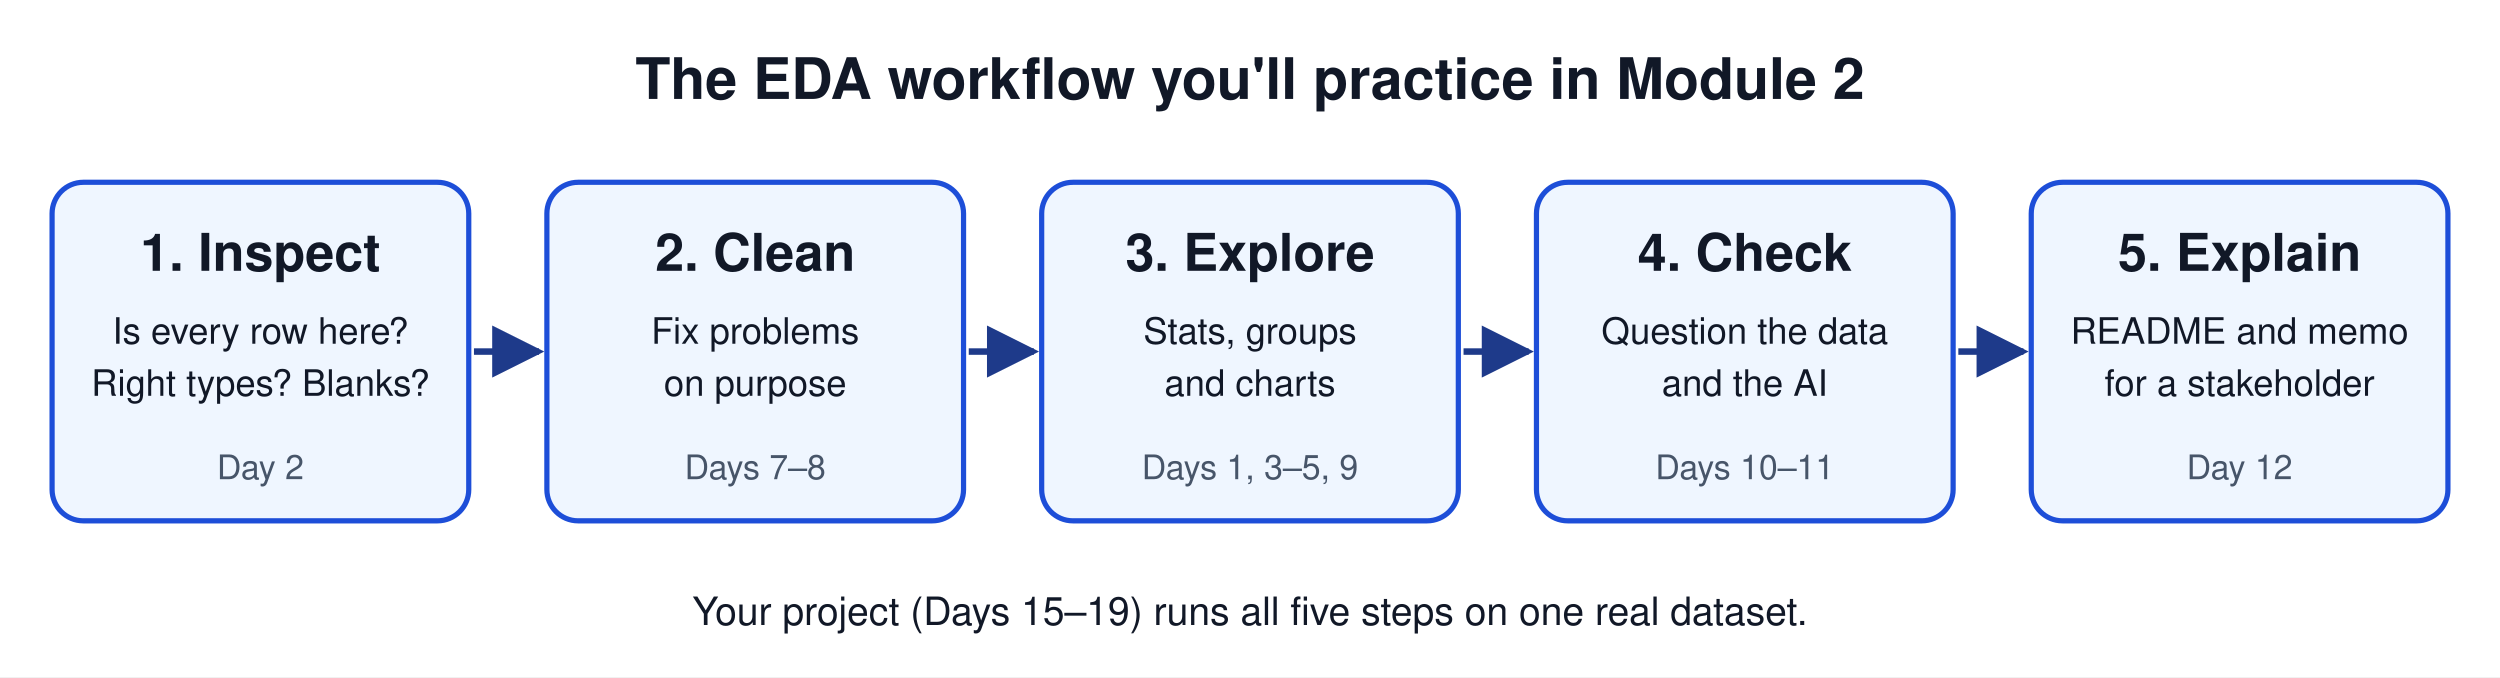
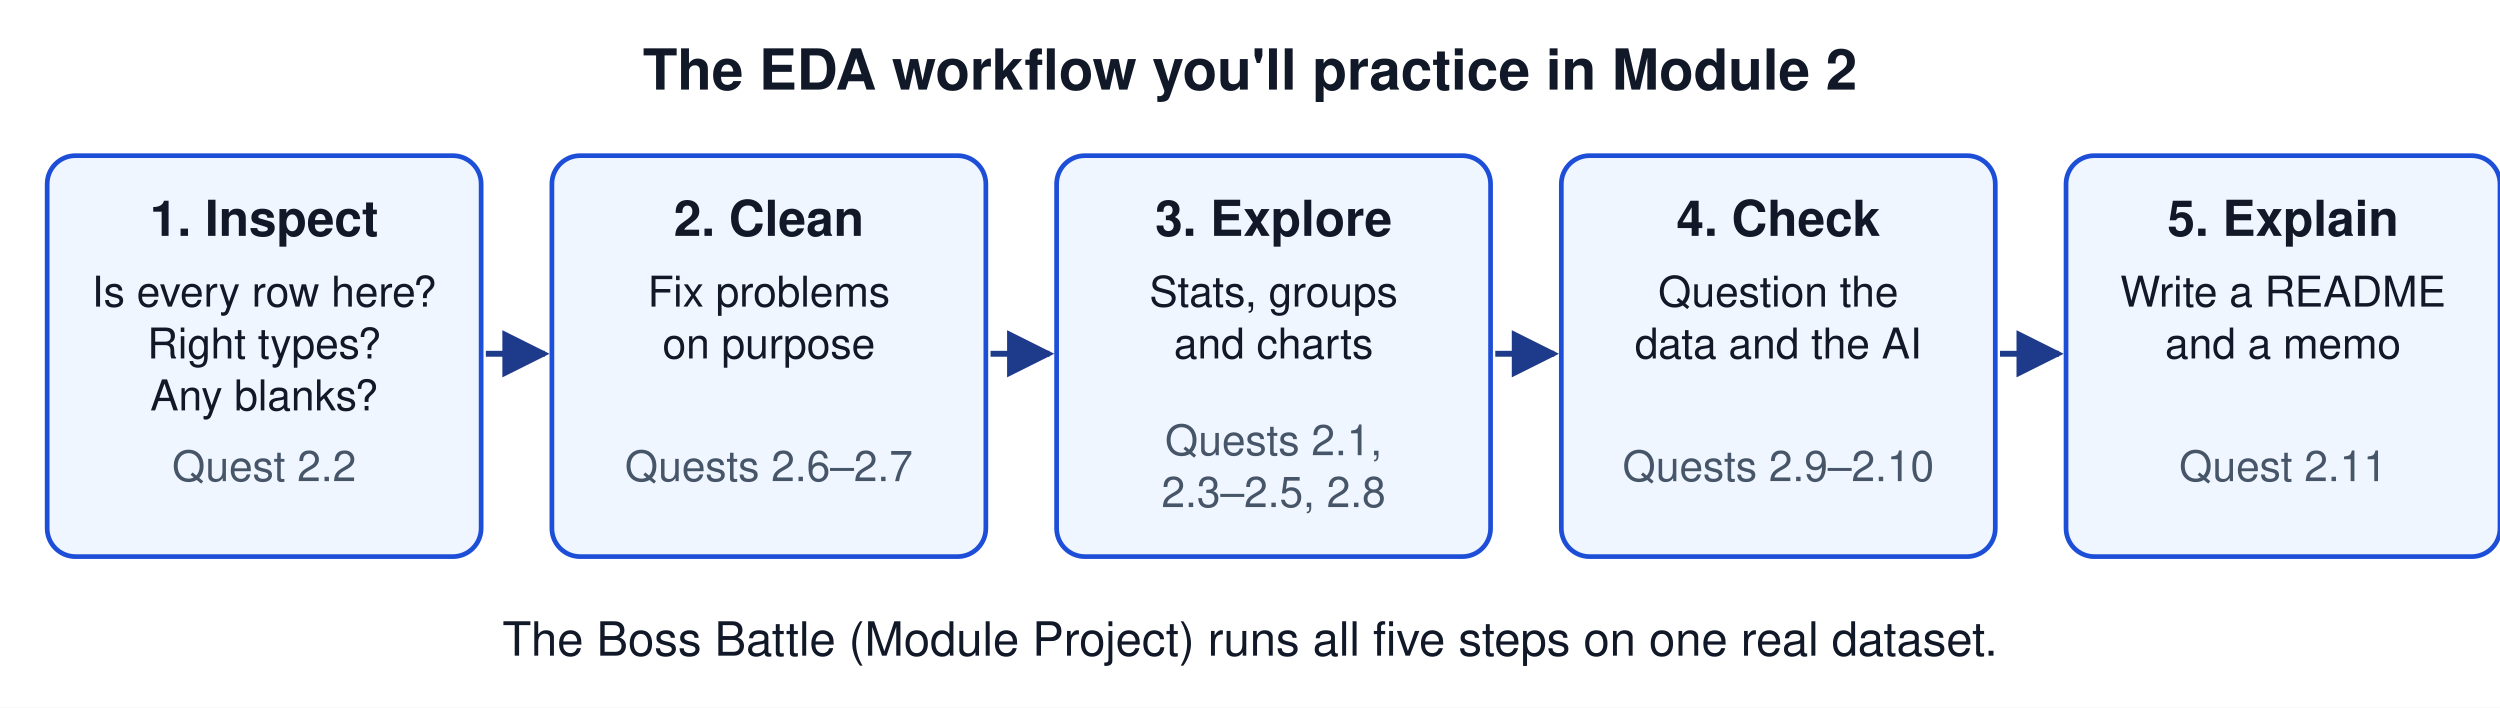
- <svg xmlns="http://www.w3.org/2000/svg" viewBox="0 0 960 260" width="960" height="260" font-family="Helvetica, Arial, sans-serif" role="img" aria-labelledby="t d">
+ <svg xmlns="http://www.w3.org/2000/svg" viewBox="0 0 1060 300" width="1060" height="300" font-family="Helvetica, Arial, sans-serif" role="img" aria-labelledby="t d">
  <defs>
    <marker id="a" viewBox="0 0 10 10" refX="9" refY="5" markerWidth="8" markerHeight="8" orient="auto">
      <path d="M0,0 L10,5 L0,10 z" fill="#1E3A8A" />
    </marker>
  </defs>
-   <rect width="960" height="260" fill="#ffffff" />
-   <text x="480" y="38" text-anchor="middle" font-size="22" font-weight="bold" fill="#111827">The EDA workflow you'll practice in Module 2</text>
-   <g font-size="14" fill="#111827" text-anchor="middle">
-     <rect x="20" y="70" width="160" height="130" rx="12" fill="#EFF6FF" stroke="#1D4ED8" stroke-width="2" />
-     <text x="100" y="104" font-size="20" font-weight="bold">1. Inspect</text>
-     <text x="100" y="132">Is every row here?</text>
-     <text x="100" y="152">Right types? Blanks?</text>
-     <text x="100" y="184" font-size="13" fill="#475569">Day 2</text>
-     <rect x="210" y="70" width="160" height="130" rx="12" fill="#EFF6FF" stroke="#1D4ED8" stroke-width="2" />
-     <text x="290" y="104" font-size="20" font-weight="bold">2. Clean</text>
-     <text x="290" y="132">Fix problems</text>
-     <text x="290" y="152">on purpose</text>
-     <text x="290" y="184" font-size="13" fill="#475569">Days 7–8</text>
-     <rect x="400" y="70" width="160" height="130" rx="12" fill="#EFF6FF" stroke="#1D4ED8" stroke-width="2" />
-     <text x="480" y="104" font-size="20" font-weight="bold">3. Explore</text>
-     <text x="480" y="132">Stats, groups</text>
-     <text x="480" y="152">and charts</text>
-     <text x="480" y="184" font-size="13" fill="#475569">Days 1, 3–5, 9</text>
-     <rect x="590" y="70" width="160" height="130" rx="12" fill="#EFF6FF" stroke="#1D4ED8" stroke-width="2" />
-     <text x="670" y="104" font-size="20" font-weight="bold">4. Check</text>
-     <text x="670" y="132">Question the data</text>
-     <text x="670" y="152">and the AI</text>
-     <text x="670" y="184" font-size="13" fill="#475569">Days 10–11</text>
-     <rect x="780" y="70" width="160" height="130" rx="12" fill="#EFF6FF" stroke="#1D4ED8" stroke-width="2" />
-     <text x="860" y="104" font-size="20" font-weight="bold">5. Explain</text>
-     <text x="860" y="132">README and memo</text>
-     <text x="860" y="152">for a stakeholder</text>
-     <text x="860" y="184" font-size="13" fill="#475569">Day 12</text>
+   <rect width="1060" height="300" fill="#ffffff" />
+   <text x="530" y="38" text-anchor="middle" font-size="24" font-weight="bold" fill="#111827">The EDA workflow you'll practice in Module 2</text>
+   <g font-size="18" fill="#111827" text-anchor="middle">
+     <rect x="20" y="66" width="184" height="170" rx="12" fill="#EFF6FF" stroke="#1D4ED8" stroke-width="2" />
+     <text x="112" y="100" font-size="21" font-weight="bold">1. Inspect</text>
+     <text x="112" y="130">Is every row here?</text>
+     <text x="112" y="152">Right types?</text>
+     <text x="112" y="174">Any blanks?</text>
+     <text x="112" y="204" fill="#475569">Quest 2.2</text>
+     <rect x="234" y="66" width="184" height="170" rx="12" fill="#EFF6FF" stroke="#1D4ED8" stroke-width="2" />
+     <text x="326" y="100" font-size="21" font-weight="bold">2. Clean</text>
+     <text x="326" y="130">Fix problems</text>
+     <text x="326" y="152">on purpose</text>
+     <text x="326" y="204" fill="#475569">Quests 2.6–2.7</text>
+     <rect x="448" y="66" width="184" height="170" rx="12" fill="#EFF6FF" stroke="#1D4ED8" stroke-width="2" />
+     <text x="540" y="100" font-size="21" font-weight="bold">3. Explore</text>
+     <text x="540" y="130">Stats, groups</text>
+     <text x="540" y="152">and charts</text>
+     <text x="540" y="193" fill="#475569">Quests 2.1,</text>
+     <text x="540" y="215" fill="#475569">2.3–2.5, 2.8</text>
+     <rect x="662" y="66" width="184" height="170" rx="12" fill="#EFF6FF" stroke="#1D4ED8" stroke-width="2" />
+     <text x="754" y="100" font-size="21" font-weight="bold">4. Check</text>
+     <text x="754" y="130">Question the</text>
+     <text x="754" y="152">data and the AI</text>
+     <text x="754" y="204" fill="#475569">Quests 2.9–2.10</text>
+     <rect x="876" y="66" width="184" height="170" rx="12" fill="#EFF6FF" stroke="#1D4ED8" stroke-width="2" />
+     <text x="968" y="100" font-size="21" font-weight="bold">5. Explain</text>
+     <text x="968" y="130">Write a README</text>
+     <text x="968" y="152">and a memo</text>
+     <text x="968" y="204" fill="#475569">Quest 2.11</text>
  </g>
  <g stroke="#1E3A8A" stroke-width="2.5" marker-end="url(#a)">
-     <line x1="182" y1="135" x2="207" y2="135" />
-     <line x1="372" y1="135" x2="397" y2="135" />
-     <line x1="562" y1="135" x2="587" y2="135" />
-     <line x1="752" y1="135" x2="777" y2="135" />
+     <line x1="206" y1="150" x2="231" y2="150" />
+     <line x1="420" y1="150" x2="445" y2="150" />
+     <line x1="634" y1="150" x2="659" y2="150" />
+     <line x1="848" y1="150" x2="873" y2="150" />
  </g>
-   <text x="480" y="240" text-anchor="middle" font-size="15" fill="#111827">Your project (Days 15–19) runs all five steps on one real dataset.</text>
+   <text x="530" y="278" text-anchor="middle" font-size="20" fill="#111827">The Boss Battle (Module Project) runs all five steps on one real dataset.</text>
</svg>
